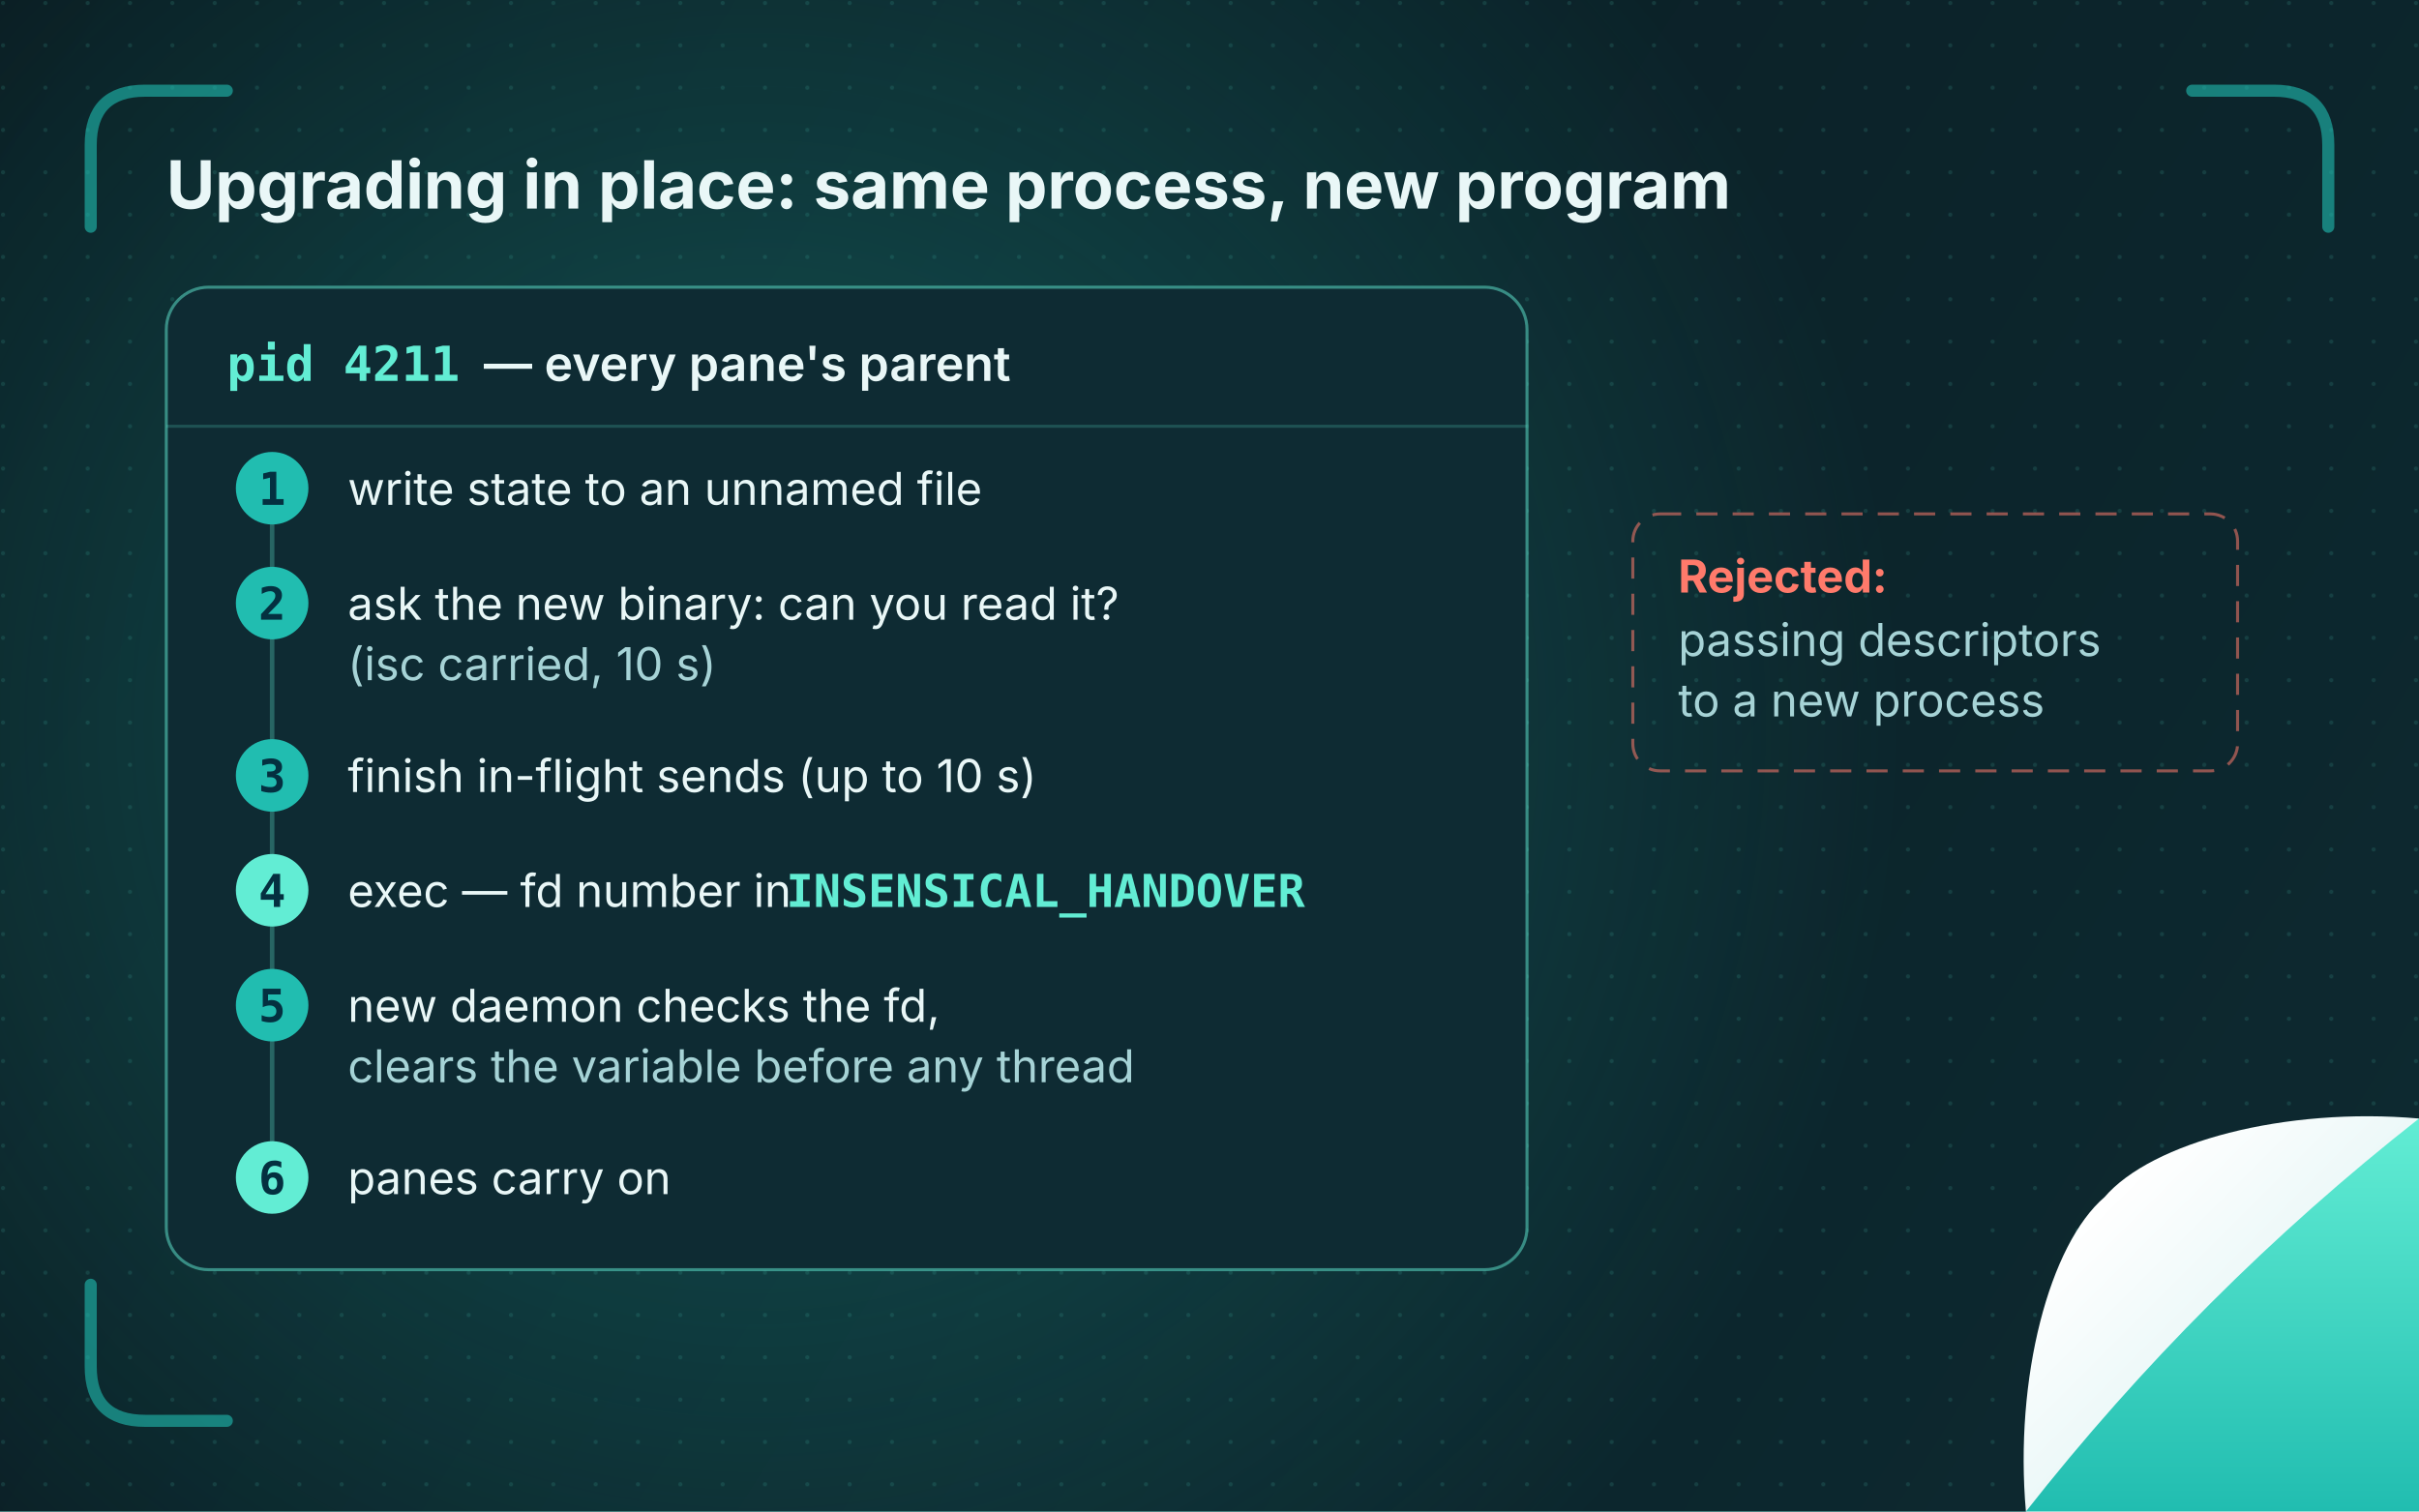
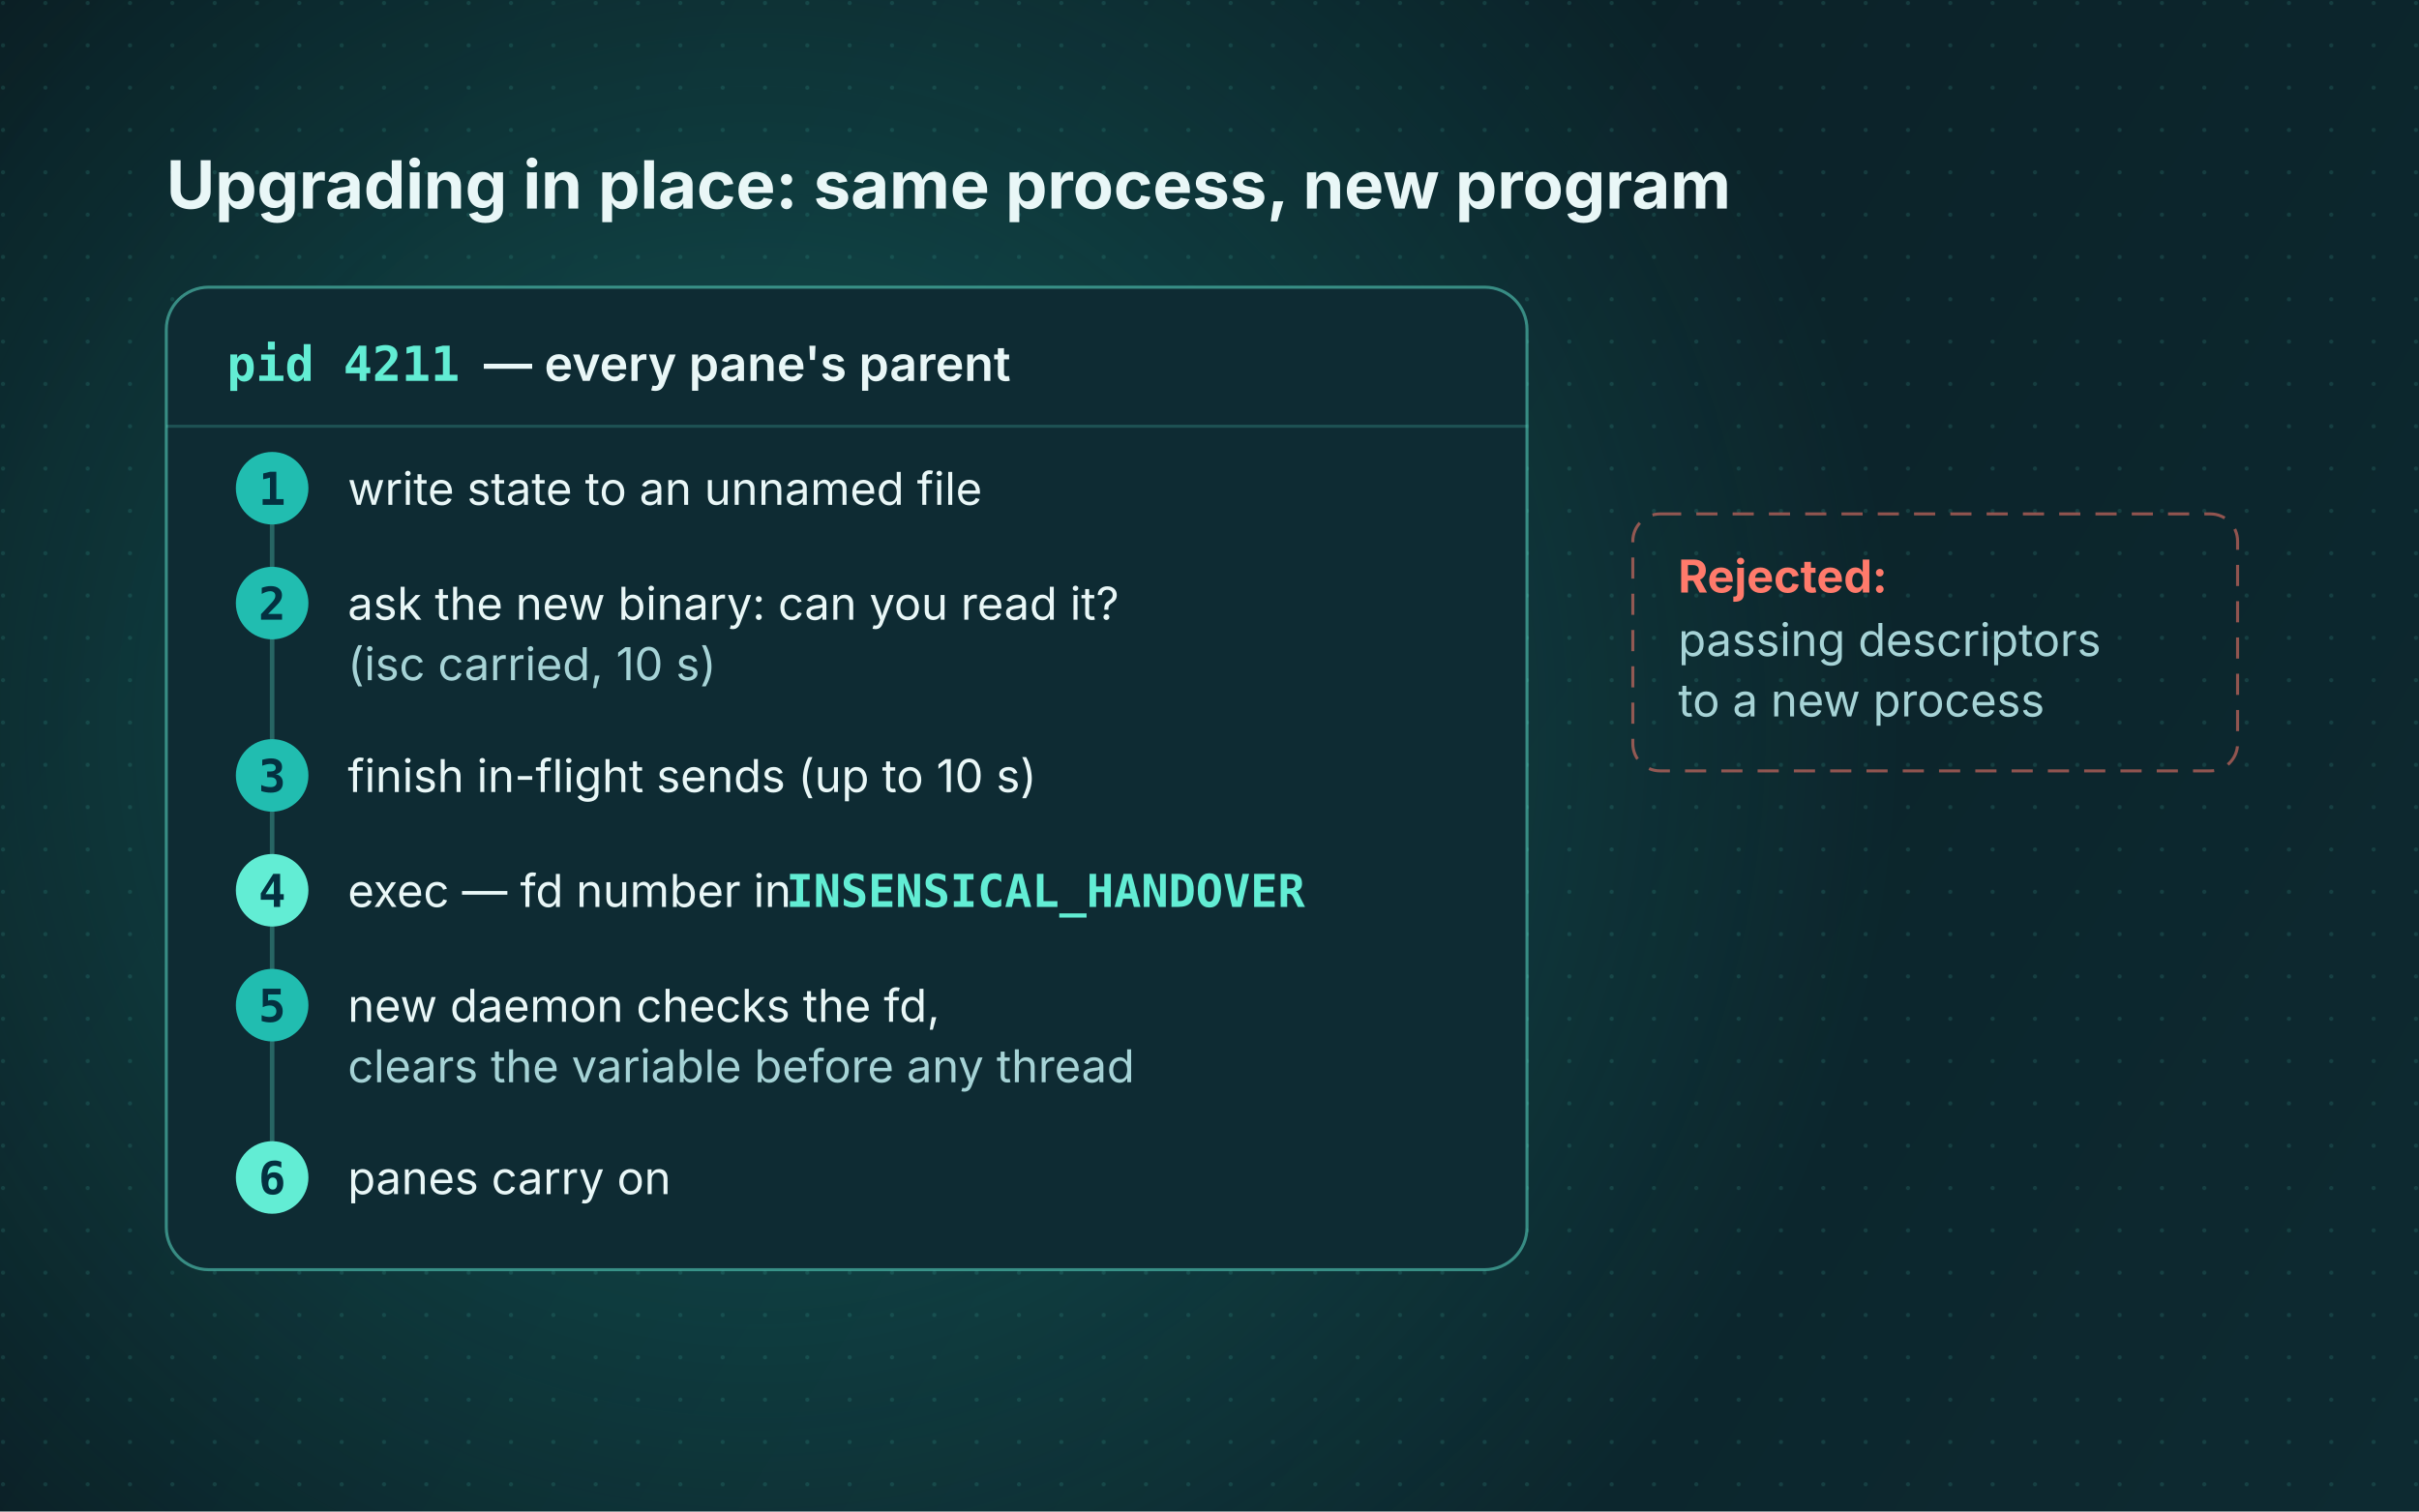
<svg xmlns="http://www.w3.org/2000/svg" width="1600" height="1000" viewBox="0 0 1600 1000" role="img">
  <defs>
    <linearGradient id="dg-ho-bg" x1="0" y1="0" x2="1600" y2="1000" gradientUnits="userSpaceOnUse">
      <stop offset="0" stop-color="#0A1A20" />
      <stop offset="1" stop-color="#0D2A31" />
    </linearGradient>
    <radialGradient id="dg-ho-glow" cx="500" cy="480" r="760" gradientUnits="userSpaceOnUse">
      <stop offset="0" stop-color="#21BDB0" stop-opacity="0.34" />
      <stop offset="1" stop-color="#21BDB0" stop-opacity="0" />
    </radialGradient>
    <linearGradient id="dg-ho-tile" x1="0" y1="0" x2="0" y2="1">
      <stop offset="0" stop-color="#62EDD4" />
      <stop offset="0.55" stop-color="#21BDB0" />
      <stop offset="1" stop-color="#1388A6" />
    </linearGradient>
-     <linearGradient id="dg-ho-back" x1="0" y1="740" x2="0" y2="1000" gradientUnits="userSpaceOnUse">
-       <stop offset="0" stop-color="#62EDD4" />
-       <stop offset="1" stop-color="#21BDB0" />
-     </linearGradient>
-     <linearGradient id="dg-ho-flap" x1="1574" y1="974" x2="1392" y2="792" gradientUnits="userSpaceOnUse">
-       <stop offset="0" stop-color="#A6D3D6" />
-       <stop offset="0.5" stop-color="#E9F7F7" />
-       <stop offset="1" stop-color="#FFFFFF" />
-     </linearGradient>
    <linearGradient id="dg-ho-line" x1="0" y1="0" x2="1" y2="0">
      <stop offset="0" stop-color="#62EDD4" stop-opacity="0" />
      <stop offset="0.5" stop-color="#62EDD4" />
      <stop offset="1" stop-color="#62EDD4" stop-opacity="0" />
    </linearGradient>
    <pattern id="dg-ho-dots" width="28" height="28" patternUnits="userSpaceOnUse">
      <circle cx="2" cy="2" r="1.4" fill="#62EDD4" fill-opacity="0.12" />
    </pattern>
    <filter id="dg-ho-soft" x="-30%" y="-30%" width="160%" height="160%">
      <feGaussianBlur stdDeviation="24" />
    </filter>
-     <clipPath id="dg-ho-cut">
-       <path d="M0 0H1600V740Q1390 790 1340 1000H0Z" />
-     </clipPath>
  </defs>
-   <rect width="1600" height="1000" fill="url(#dg-ho-back)" />
-   <g clip-path="url(#dg-ho-cut)">
-     <rect width="1600" height="1000" fill="url(#dg-ho-bg)" />
-     <rect width="1600" height="1000" fill="url(#dg-ho-dots)" />
-     <rect width="1600" height="1000" fill="url(#dg-ho-glow)" />
-     <text x="110" y="138" font-family="Inter, ui-sans-serif, system-ui, sans-serif" font-size="44" font-weight="700" fill="#E9F7F7">Upgrading in place: same process, new program</text>
-     <rect x="110" y="190" width="900" height="650" rx="28" fill="#0E2B33" stroke="#62EDD4" stroke-opacity="0.5" stroke-width="2" />
-     <text x="150" y="252" font-family="JetBrains Mono, ui-monospace, monospace" font-size="32" font-weight="700" fill="#62EDD4">pid 4211</text>
-     <text x="320" y="252" font-family="Inter, ui-sans-serif, system-ui, sans-serif" font-size="32" font-weight="600" fill="#E9F7F7">— every pane's parent</text>
-     <path d="M110 282H1010" stroke="#62EDD4" stroke-opacity="0.2" stroke-width="2" />
-     <path d="M180 334V760" stroke="#62EDD4" stroke-opacity="0.3" stroke-width="3" />
-     <circle cx="180" cy="323" r="24" fill="#21BDB0" />
-     <text x="180" y="334" font-family="JetBrains Mono, ui-monospace, monospace" font-size="30" font-weight="700" text-anchor="middle" fill="#043040">1</text>
-     <text x="230" y="334" font-family="Inter, ui-sans-serif, system-ui, sans-serif" font-size="30" fill="#E9F7F7">write state to an unnamed file</text>
-     <circle cx="180" cy="399" r="24" fill="#21BDB0" />
-     <text x="180" y="410" font-family="JetBrains Mono, ui-monospace, monospace" font-size="30" font-weight="700" text-anchor="middle" fill="#043040">2</text>
-     <text x="230" y="410" font-family="Inter, ui-sans-serif, system-ui, sans-serif" font-size="30" fill="#E9F7F7">ask the new binary: can you read it?</text>
-     <text x="230" y="450" font-family="Inter, ui-sans-serif, system-ui, sans-serif" font-size="30" fill="#A6D3D6">(isc carried, 10 s)</text>
-     <circle cx="180" cy="513" r="24" fill="#21BDB0" />
-     <text x="180" y="524" font-family="JetBrains Mono, ui-monospace, monospace" font-size="30" font-weight="700" text-anchor="middle" fill="#043040">3</text>
-     <text x="230" y="524" font-family="Inter, ui-sans-serif, system-ui, sans-serif" font-size="30" fill="#E9F7F7">finish in-flight sends (up to 10 s)</text>
-     <circle cx="180" cy="589" r="24" fill="#62EDD4" />
-     <text x="180" y="600" font-family="JetBrains Mono, ui-monospace, monospace" font-size="30" font-weight="700" text-anchor="middle" fill="#043040">4</text>
-     <text x="230" y="600" font-family="Inter, ui-sans-serif, system-ui, sans-serif" font-size="30" fill="#E9F7F7">exec — fd number in</text>
-     <text x="520" y="600" font-family="JetBrains Mono, ui-monospace, monospace" font-size="30" font-weight="700" fill="#62EDD4">INSENSICAL_HANDOVER</text>
-     <circle cx="180" cy="665" r="24" fill="#21BDB0" />
-     <text x="180" y="676" font-family="JetBrains Mono, ui-monospace, monospace" font-size="30" font-weight="700" text-anchor="middle" fill="#043040">5</text>
-     <text x="230" y="676" font-family="Inter, ui-sans-serif, system-ui, sans-serif" font-size="30" fill="#E9F7F7">new daemon checks the fd,</text>
-     <text x="230" y="716" font-family="Inter, ui-sans-serif, system-ui, sans-serif" font-size="30" fill="#A6D3D6">clears the variable before any thread</text>
-     <circle cx="180" cy="779" r="24" fill="#62EDD4" />
-     <text x="180" y="790" font-family="JetBrains Mono, ui-monospace, monospace" font-size="30" font-weight="700" text-anchor="middle" fill="#043040">6</text>
-     <text x="230" y="790" font-family="Inter, ui-sans-serif, system-ui, sans-serif" font-size="30" fill="#E9F7F7">panes carry on</text>
-     <rect x="1080" y="340" width="400" height="170" rx="18" fill="none" stroke="#FF7A6B" stroke-opacity="0.55" stroke-width="2" stroke-dasharray="14 10" />
-     <text x="1110" y="392" font-family="Inter, ui-sans-serif, system-ui, sans-serif" font-size="30" font-weight="700" fill="#FF7A6B">Rejected:</text>
-     <text x="1110" y="434" font-family="Inter, ui-sans-serif, system-ui, sans-serif" font-size="30" fill="#A6D3D6">passing descriptors</text>
-     <text x="1110" y="474" font-family="Inter, ui-sans-serif, system-ui, sans-serif" font-size="30" fill="#A6D3D6">to a new process</text>
-   </g>
-   <path d="M1600 740C1511.6 732.2 1423.2 755.6 1392 792C1355.6 823.2 1332.2 911.6 1340 1000Q1454.4 854.4 1600 740Z" fill="url(#dg-ho-flap)" />
-   <path d="M60 150V96Q60 60 96 60H150M1540 150V96Q1540 60 1504 60H1450M60 850V904Q60 940 96 940H150" fill="none" stroke="#21BDB0" stroke-opacity="0.6" stroke-width="8" stroke-linecap="round" />
+   <rect width="1600" height="1000" fill="url(#dg-ho-bg)" />
+   <rect width="1600" height="1000" fill="url(#dg-ho-dots)" />
+   <rect width="1600" height="1000" fill="url(#dg-ho-glow)" />
+   <text x="110" y="138" font-family="Inter, ui-sans-serif, system-ui, sans-serif" font-size="44" font-weight="700" fill="#E9F7F7">Upgrading in place: same process, new program</text>
+   <rect x="110" y="190" width="900" height="650" rx="28" fill="#0E2B33" stroke="#62EDD4" stroke-opacity="0.5" stroke-width="2" />
+   <text x="150" y="252" font-family="JetBrains Mono, ui-monospace, monospace" font-size="32" font-weight="700" fill="#62EDD4">pid 4211</text>
+   <text x="320" y="252" font-family="Inter, ui-sans-serif, system-ui, sans-serif" font-size="32" font-weight="600" fill="#E9F7F7">— every pane's parent</text>
+   <path d="M110 282H1010" stroke="#62EDD4" stroke-opacity="0.2" stroke-width="2" />
+   <path d="M180 334V760" stroke="#62EDD4" stroke-opacity="0.3" stroke-width="3" />
+   <circle cx="180" cy="323" r="24" fill="#21BDB0" />
+   <text x="180" y="334" font-family="JetBrains Mono, ui-monospace, monospace" font-size="30" font-weight="700" text-anchor="middle" fill="#043040">1</text>
+   <text x="230" y="334" font-family="Inter, ui-sans-serif, system-ui, sans-serif" font-size="30" fill="#E9F7F7">write state to an unnamed file</text>
+   <circle cx="180" cy="399" r="24" fill="#21BDB0" />
+   <text x="180" y="410" font-family="JetBrains Mono, ui-monospace, monospace" font-size="30" font-weight="700" text-anchor="middle" fill="#043040">2</text>
+   <text x="230" y="410" font-family="Inter, ui-sans-serif, system-ui, sans-serif" font-size="30" fill="#E9F7F7">ask the new binary: can you read it?</text>
+   <text x="230" y="450" font-family="Inter, ui-sans-serif, system-ui, sans-serif" font-size="30" fill="#A6D3D6">(isc carried, 10 s)</text>
+   <circle cx="180" cy="513" r="24" fill="#21BDB0" />
+   <text x="180" y="524" font-family="JetBrains Mono, ui-monospace, monospace" font-size="30" font-weight="700" text-anchor="middle" fill="#043040">3</text>
+   <text x="230" y="524" font-family="Inter, ui-sans-serif, system-ui, sans-serif" font-size="30" fill="#E9F7F7">finish in-flight sends (up to 10 s)</text>
+   <circle cx="180" cy="589" r="24" fill="#62EDD4" />
+   <text x="180" y="600" font-family="JetBrains Mono, ui-monospace, monospace" font-size="30" font-weight="700" text-anchor="middle" fill="#043040">4</text>
+   <text x="230" y="600" font-family="Inter, ui-sans-serif, system-ui, sans-serif" font-size="30" fill="#E9F7F7">exec — fd number in</text>
+   <text x="520" y="600" font-family="JetBrains Mono, ui-monospace, monospace" font-size="30" font-weight="700" fill="#62EDD4">INSENSICAL_HANDOVER</text>
+   <circle cx="180" cy="665" r="24" fill="#21BDB0" />
+   <text x="180" y="676" font-family="JetBrains Mono, ui-monospace, monospace" font-size="30" font-weight="700" text-anchor="middle" fill="#043040">5</text>
+   <text x="230" y="676" font-family="Inter, ui-sans-serif, system-ui, sans-serif" font-size="30" fill="#E9F7F7">new daemon checks the fd,</text>
+   <text x="230" y="716" font-family="Inter, ui-sans-serif, system-ui, sans-serif" font-size="30" fill="#A6D3D6">clears the variable before any thread</text>
+   <circle cx="180" cy="779" r="24" fill="#62EDD4" />
+   <text x="180" y="790" font-family="JetBrains Mono, ui-monospace, monospace" font-size="30" font-weight="700" text-anchor="middle" fill="#043040">6</text>
+   <text x="230" y="790" font-family="Inter, ui-sans-serif, system-ui, sans-serif" font-size="30" fill="#E9F7F7">panes carry on</text>
+   <rect x="1080" y="340" width="400" height="170" rx="18" fill="none" stroke="#FF7A6B" stroke-opacity="0.55" stroke-width="2" stroke-dasharray="14 10" />
+   <text x="1110" y="392" font-family="Inter, ui-sans-serif, system-ui, sans-serif" font-size="30" font-weight="700" fill="#FF7A6B">Rejected:</text>
+   <text x="1110" y="434" font-family="Inter, ui-sans-serif, system-ui, sans-serif" font-size="30" fill="#A6D3D6">passing descriptors</text>
+   <text x="1110" y="474" font-family="Inter, ui-sans-serif, system-ui, sans-serif" font-size="30" fill="#A6D3D6">to a new process</text>
</svg>
